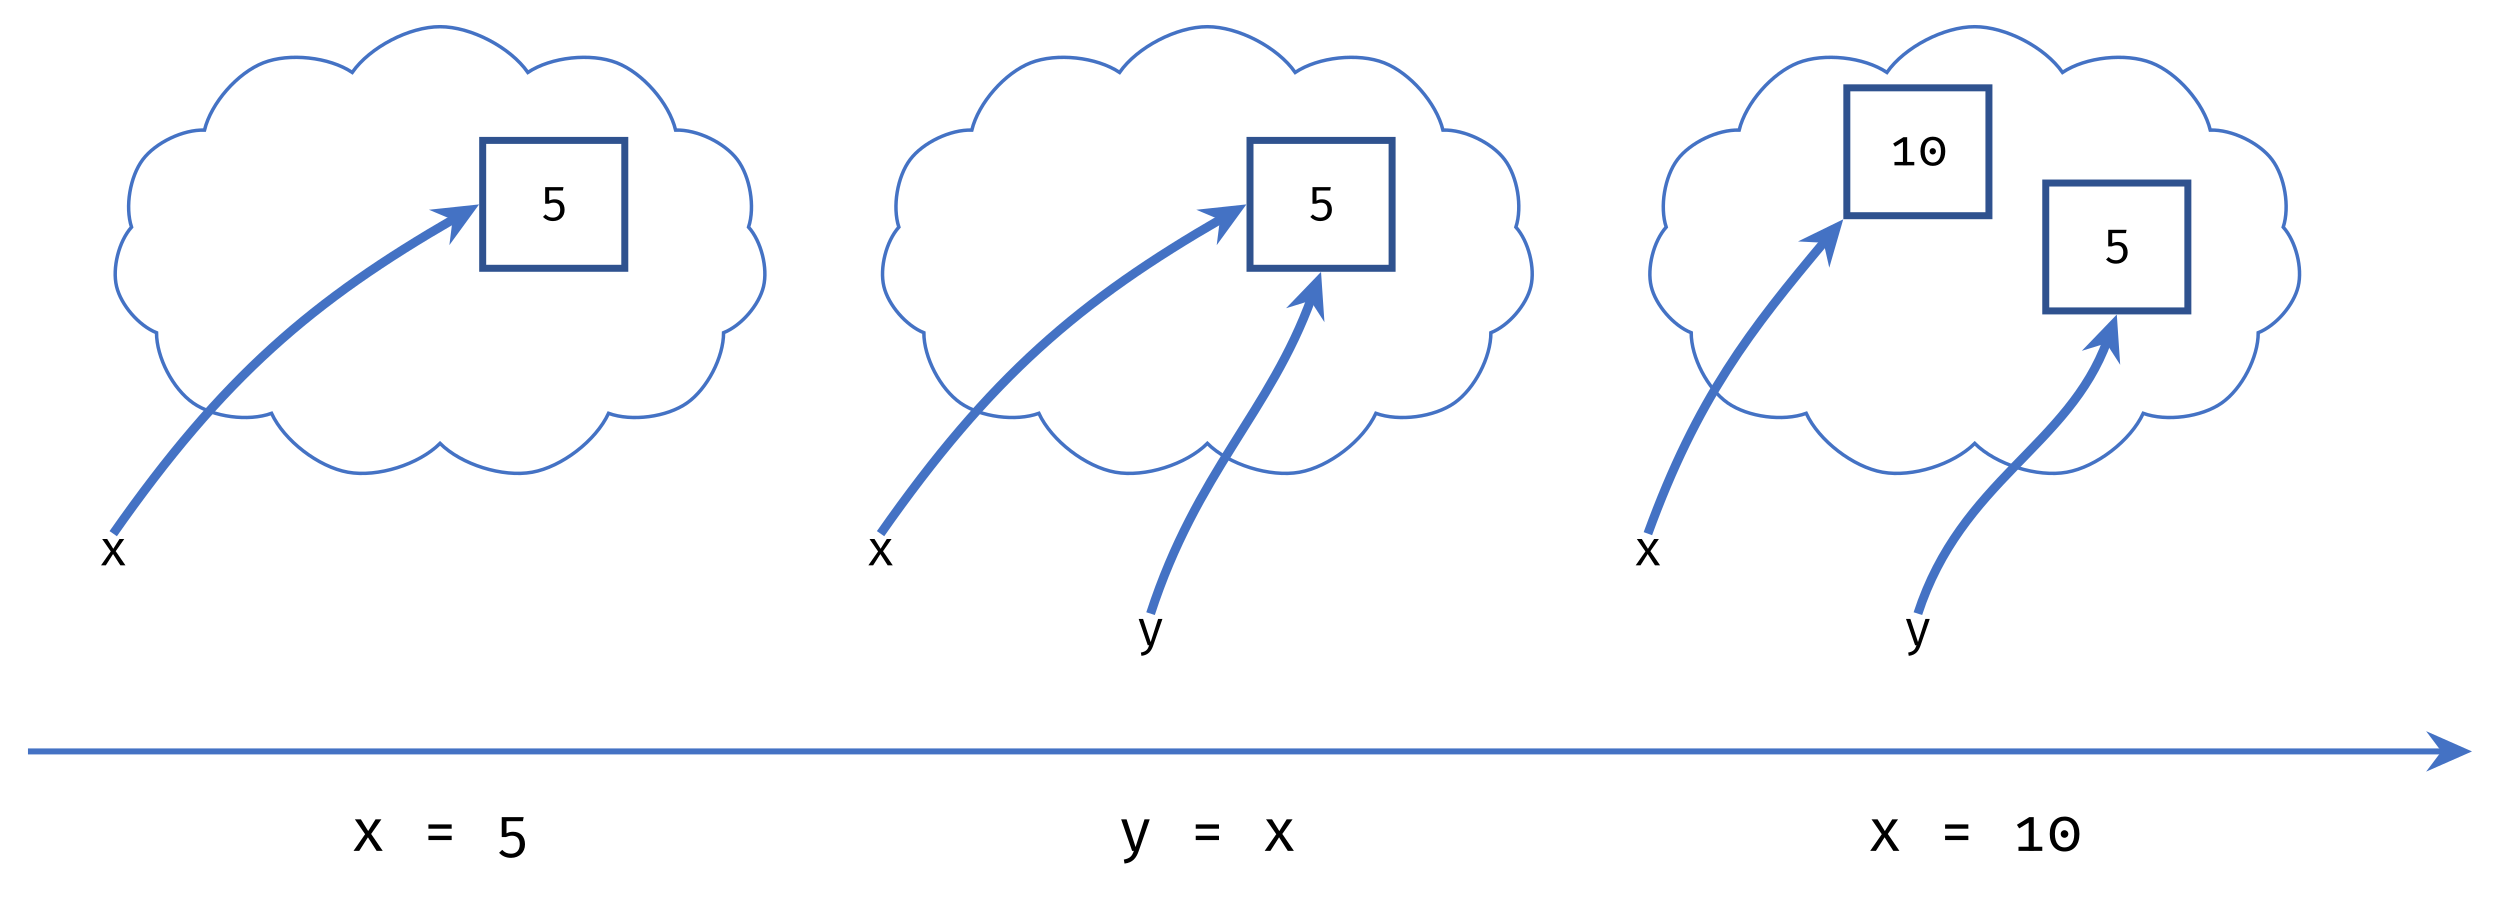
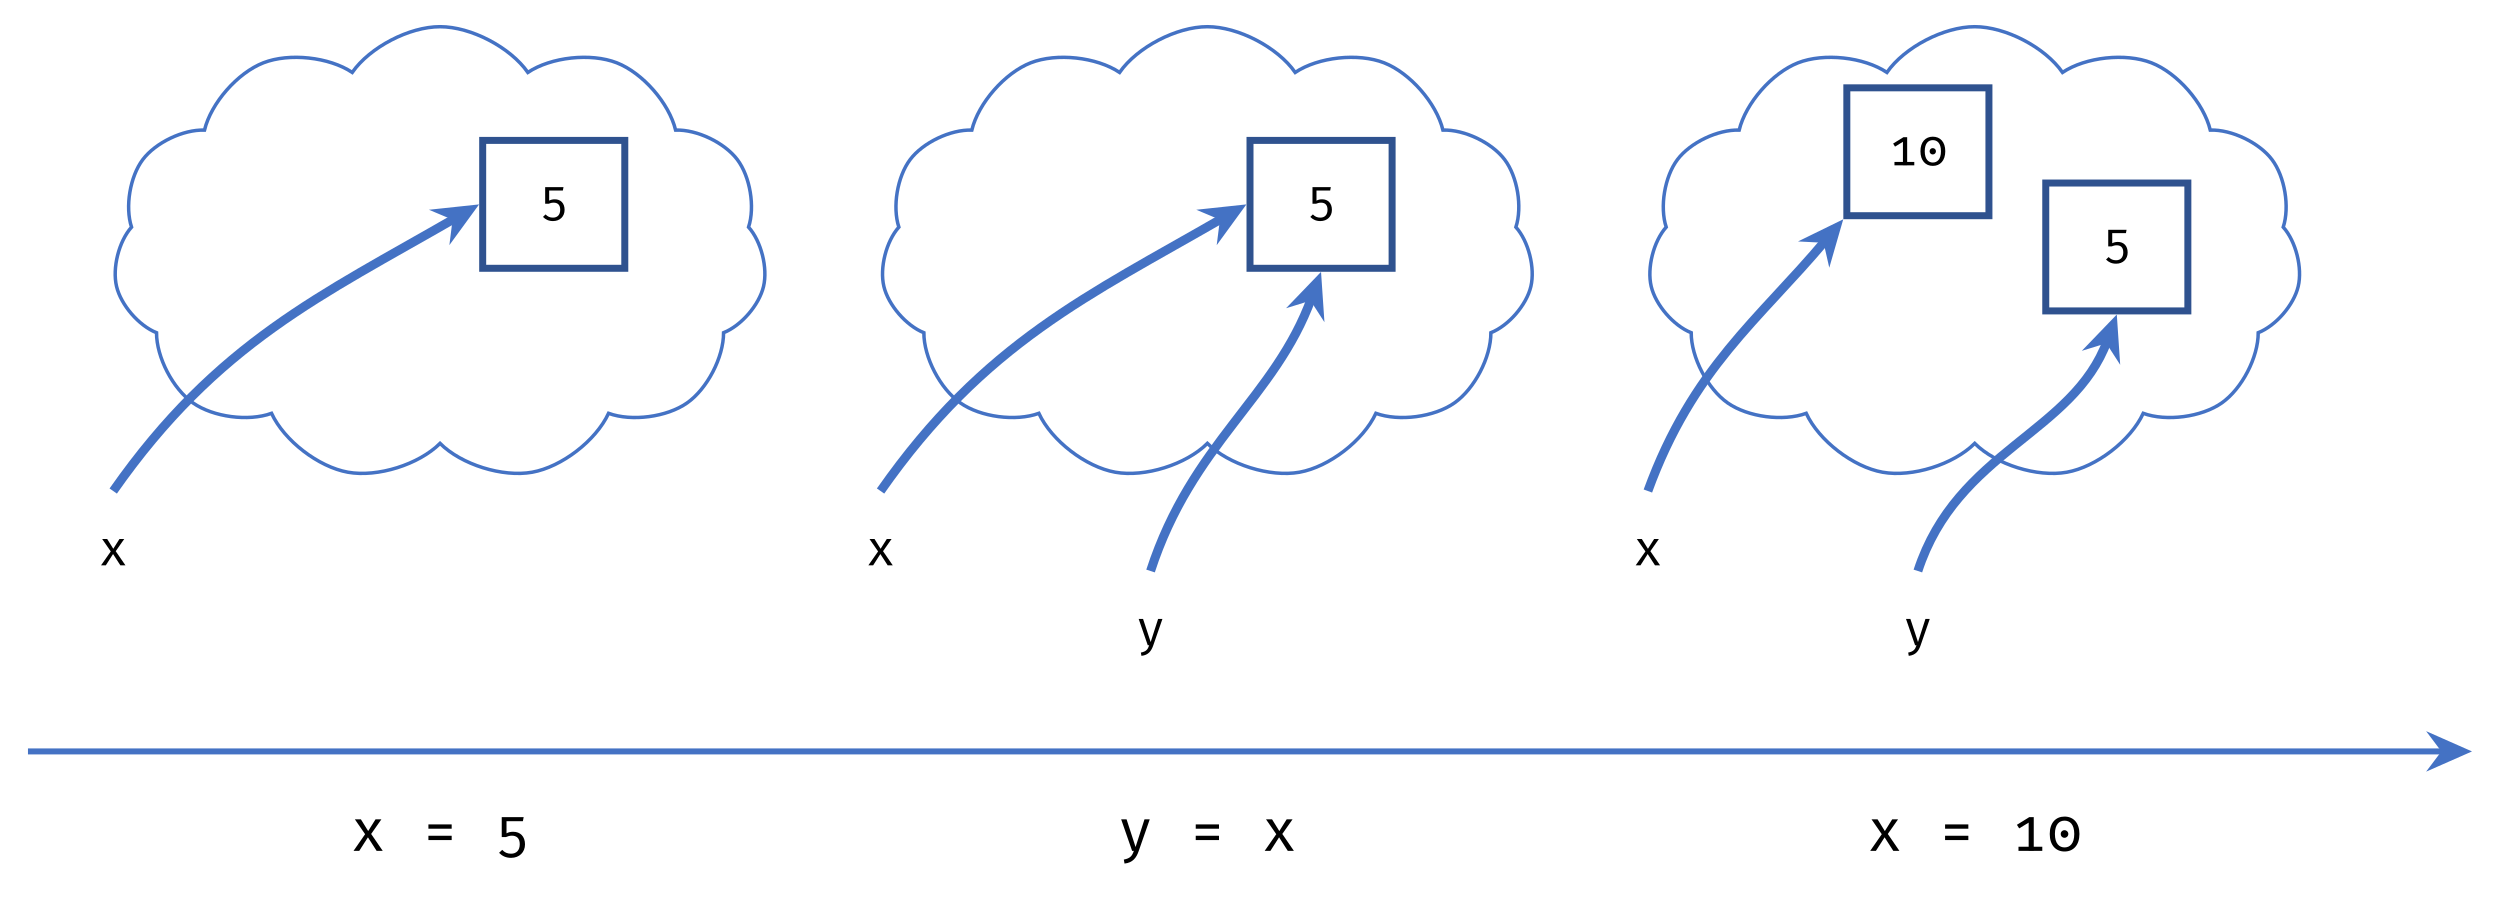
<svg xmlns="http://www.w3.org/2000/svg" xmlns:xlink="http://www.w3.org/1999/xlink" viewBox="0 0 498.717 180.569">
  <defs>
    <g>
      <g id="glyph-0-0">
        <path d="M 4.938 -5.609 L 1.281 -5.609 L 1.281 -2.297 L 1.969 -2.297 C 2.297 -2.422 2.562 -2.516 2.984 -2.516 C 3.703 -2.516 4.281 -2.156 4.281 -1.109 C 4.281 -0.094 3.734 0.469 2.844 0.469 C 2.203 0.469 1.781 0.266 1.359 -0.172 L 0.844 0.328 C 1.359 0.844 1.969 1.156 2.844 1.156 C 4.234 1.156 5.156 0.234 5.156 -1.078 C 5.156 -2.406 4.375 -3.188 3.203 -3.188 C 2.781 -3.188 2.438 -3.109 2.078 -2.922 L 2.078 -4.938 L 4.812 -4.938 Z M 4.938 -5.609 " />
      </g>
      <g id="glyph-0-1">
        <path d="M 1.516 0 L 2.953 -2.25 L 4.406 0 L 5.422 0 L 3.484 -2.812 L 5.188 -5.25 L 4.234 -5.25 L 3 -3.297 L 1.781 -5.25 L 0.781 -5.25 L 2.5 -2.766 L 0.562 0 Z M 1.516 0 " />
      </g>
      <g id="glyph-0-2">
        <path d="M 5.359 -5.25 L 4.5 -5.25 L 3.016 -0.641 L 1.5 -5.25 L 0.625 -5.25 L 2.438 0 L 2.719 0 C 2.453 0.812 2.141 1.25 1.062 1.453 L 1.172 2.109 C 2.578 1.969 3.156 1.109 3.531 0.031 Z M 5.359 -5.25 " />
      </g>
      <g id="glyph-0-3">
        <path d="M 5.266 -0.688 L 3.844 -0.688 L 3.844 -5.609 L 3.094 -5.609 L 1.047 -4.344 L 1.422 -3.734 L 3 -4.703 L 3 -0.688 L 1.312 -0.688 L 1.312 0 L 3 0 L 3 0.016 L 3.844 0.016 L 3.844 0 L 5.266 0 Z M 5.266 -0.688 " />
      </g>
      <g id="glyph-0-4">
        <path d="M 2.984 -5.719 C 1.531 -5.719 0.516 -4.672 0.516 -2.812 C 0.516 -0.953 1.531 0.109 2.984 0.109 C 4.453 0.109 5.469 -0.953 5.469 -2.812 C 5.469 -4.672 4.453 -5.719 2.984 -5.719 Z M 2.984 -5.031 C 3.844 -5.031 4.609 -4.453 4.609 -2.812 C 4.609 -1.172 3.844 -0.562 2.984 -0.562 C 2.141 -0.562 1.375 -1.172 1.375 -2.812 C 1.375 -4.453 2.141 -5.031 2.984 -5.031 Z M 2.969 -3.438 C 2.609 -3.438 2.344 -3.156 2.344 -2.812 C 2.344 -2.453 2.609 -2.172 2.969 -2.172 C 3.344 -2.172 3.609 -2.453 3.609 -2.812 C 3.609 -3.156 3.344 -3.438 2.969 -3.438 Z M 2.969 -3.438 " />
      </g>
      <g id="glyph-1-0">
        <path d="M 1.812 0 L 3.547 -2.703 L 5.281 0 L 6.5 0 L 4.188 -3.375 L 6.234 -6.297 L 5.062 -6.297 L 3.594 -3.953 L 2.141 -6.297 L 0.938 -6.297 L 2.984 -3.328 L 0.672 0 Z M 1.812 0 " />
      </g>
      <g id="glyph-1-1">
        <path d="M 5.906 -5.281 L 1.266 -5.281 L 1.266 -4.422 L 5.906 -4.422 Z M 5.906 -3.016 L 1.266 -3.016 L 1.266 -2.156 L 5.906 -2.156 Z M 5.906 -3.016 " />
      </g>
      <g id="glyph-1-2">
        <path d="M 5.922 -6.734 L 1.547 -6.734 L 1.547 -2.75 L 2.359 -2.75 C 2.75 -2.906 3.078 -3.031 3.578 -3.031 C 4.453 -3.031 5.141 -2.578 5.141 -1.328 C 5.141 -0.109 4.469 0.562 3.406 0.562 C 2.641 0.562 2.125 0.312 1.641 -0.203 L 1.016 0.391 C 1.641 1.016 2.359 1.391 3.406 1.391 C 5.062 1.391 6.188 0.281 6.188 -1.297 C 6.188 -2.875 5.25 -3.812 3.844 -3.812 C 3.328 -3.812 2.922 -3.734 2.5 -3.5 L 2.5 -5.922 L 5.766 -5.922 Z M 5.922 -6.734 " />
      </g>
      <g id="glyph-1-3">
        <path d="M 6.438 -6.297 L 5.391 -6.297 L 3.609 -0.766 L 1.812 -6.297 L 0.734 -6.297 L 2.922 0 L 3.266 0 C 2.938 0.969 2.562 1.5 1.266 1.734 L 1.406 2.531 C 3.078 2.359 3.797 1.328 4.234 0.031 Z M 6.438 -6.297 " />
      </g>
      <g id="glyph-1-4">
        <path d="M 6.312 -0.828 L 4.609 -0.828 L 4.609 -6.734 L 3.719 -6.734 L 1.25 -5.203 L 1.703 -4.484 L 3.594 -5.641 L 3.594 -0.828 L 1.562 -0.828 L 1.562 0 L 3.594 0 L 3.594 0.016 L 4.609 0.016 L 4.609 0 L 6.312 0 Z M 6.312 -0.828 " />
      </g>
      <g id="glyph-1-5">
        <path d="M 3.578 -6.844 C 1.828 -6.844 0.625 -5.594 0.625 -3.375 C 0.625 -1.141 1.828 0.125 3.578 0.125 C 5.344 0.125 6.547 -1.141 6.547 -3.375 C 6.547 -5.594 5.344 -6.844 3.578 -6.844 Z M 3.578 -6.031 C 4.609 -6.031 5.516 -5.328 5.516 -3.375 C 5.516 -1.406 4.609 -0.688 3.578 -0.688 C 2.562 -0.688 1.656 -1.406 1.656 -3.375 C 1.656 -5.328 2.562 -6.031 3.578 -6.031 Z M 3.562 -4.125 C 3.125 -4.125 2.812 -3.797 2.812 -3.375 C 2.812 -2.938 3.125 -2.609 3.562 -2.609 C 4 -2.609 4.328 -2.938 4.328 -3.375 C 4.328 -3.797 4 -4.125 3.562 -4.125 Z M 3.562 -4.125 " />
      </g>
    </g>
    <clipPath id="clip-0">
      <path clip-rule="nonzero" d="M 468 130 L 498.719 130 L 498.719 170 L 468 170 Z M 468 130 " />
    </clipPath>
  </defs>
  <path fill="none" stroke-width="1.196" stroke-linecap="butt" stroke-linejoin="miter" stroke="rgb(26.668%,44.707%,76.862%)" stroke-opacity="1" stroke-miterlimit="10" d="M -82.206 -99.214 L 399.681 -99.214 " transform="matrix(1,0,0,-1,87.784,50.684)" />
  <path fill-rule="nonzero" fill="rgb(26.668%,44.707%,76.862%)" fill-opacity="1" d="M 491.652 149.898 L 485.832 147.328 L 487.766 149.898 L 485.832 152.465 Z M 491.652 149.898 " />
  <g clip-path="url(#clip-0)">
    <path fill="none" stroke-width="1.196" stroke-linecap="butt" stroke-linejoin="miter" stroke="rgb(26.668%,44.707%,76.862%)" stroke-opacity="1" stroke-miterlimit="10" d="M 7.58 -0.001 L 1.76 2.57 L 3.693 -0.001 L 1.76 -2.567 Z M 7.58 -0.001 " transform="matrix(1,0,0,-1,484.0725,149.8978)" />
  </g>
  <path fill="none" stroke-width="0.697" stroke-linecap="butt" stroke-linejoin="miter" stroke="rgb(26.668%,44.707%,76.862%)" stroke-opacity="1" stroke-miterlimit="10" d="M 17.517 36.239 C 13.989 41.274 6.146 45.356 0.001 45.356 C -6.147 45.356 -13.991 41.274 -17.518 36.239 C -22.136 39.313 -30.073 40.172 -35.241 38.157 C -40.413 36.137 -45.682 30.125 -46.991 24.731 C -51.237 24.875 -56.749 22.239 -59.304 18.844 C -61.854 15.45 -62.862 9.414 -61.546 5.375 C -64.073 2.539 -65.409 -2.757 -64.534 -6.453 C -63.659 -10.148 -60.089 -14.285 -56.561 -15.687 C -56.561 -20.605 -53.3 -26.878 -49.276 -29.699 C -45.253 -32.519 -38.237 -33.449 -33.616 -31.773 C -31.096 -37.207 -24.268 -42.464 -18.37 -43.519 C -12.472 -44.57 -4.245 -41.996 0.001 -37.769 C 4.243 -41.996 12.47 -44.57 18.368 -43.519 C 24.267 -42.468 31.095 -37.207 33.618 -31.773 C 38.236 -33.449 45.247 -32.523 49.271 -29.703 C 53.294 -26.882 56.56 -20.605 56.56 -15.687 C 60.087 -14.285 63.657 -10.152 64.532 -6.457 C 65.407 -2.761 64.071 2.539 61.544 5.375 C 62.864 9.414 61.861 15.442 59.31 18.836 C 56.755 22.231 51.236 24.875 46.993 24.731 C 45.681 30.125 40.423 36.137 35.251 38.157 C 30.079 40.172 22.138 39.317 17.517 36.239 Z M 17.517 36.239 " transform="matrix(1,0,0,-1,87.784,50.684)" />
  <path fill-rule="nonzero" fill="rgb(100%,100%,100%)" fill-opacity="1" stroke-width="1.395" stroke-linecap="butt" stroke-linejoin="miter" stroke="rgb(18.43%,32.158%,56.078%)" stroke-opacity="1" stroke-miterlimit="10" d="M 8.505 -2.836 L 36.853 -2.836 L 36.853 22.676 L 8.505 22.676 Z M 8.505 -2.836 " transform="matrix(1,0,0,-1,87.784,50.684)" />
  <g fill="rgb(0%,0%,0%)" fill-opacity="1">
    <use xlink:href="#glyph-0-0" x="107.472" y="42.945" />
  </g>
  <g fill="rgb(0%,0%,0%)" fill-opacity="1">
    <use xlink:href="#glyph-0-1" x="19.598" y="112.77" />
  </g>
-   <path fill="none" stroke-width="1.793" stroke-linecap="butt" stroke-linejoin="miter" stroke="rgb(26.668%,44.707%,76.862%)" stroke-opacity="1" stroke-miterlimit="10" d="M -65.198 -55.777 C -43.225 -24.394 -25.37 -9.234 2.997 7.145 " transform="matrix(1,0,0,-1,87.784,50.684)" />
-   <path fill-rule="nonzero" fill="rgb(26.668%,44.707%,76.862%)" fill-opacity="1" stroke-width="1.531" stroke-linecap="butt" stroke-linejoin="miter" stroke="rgb(26.668%,44.707%,76.862%)" stroke-opacity="1" stroke-miterlimit="10" d="M 7.161 -0.002 L 2.251 2.175 L 3.901 -0 L 2.253 -2.175 Z M 7.161 -0.002 " transform="matrix(0.86601,-0.5,-0.5,-0.86601,87.73517,45.29794)" />
+   <path fill="none" stroke-width="1.793" stroke-linecap="butt" stroke-linejoin="miter" stroke="rgb(26.668%,44.707%,76.862%)" stroke-opacity="1" stroke-miterlimit="10" d="M -65.198 -47.269 C -44.421 -17.601 -23.561 -8.191 2.997 7.145 " transform="matrix(1,0,0,-1,87.784,50.684)" />
+   <path fill-rule="nonzero" fill="rgb(26.668%,44.707%,76.862%)" fill-opacity="1" stroke-width="1.531" stroke-linecap="butt" stroke-linejoin="miter" stroke="rgb(26.668%,44.707%,76.862%)" stroke-opacity="1" stroke-miterlimit="10" d="M 7.161 -0.002 L 2.251 2.174 L 3.901 -0 L 2.253 -2.175 Z M 7.161 -0.002 " transform="matrix(0.86601,-0.49998,-0.49998,-0.86601,87.73517,45.29778)" />
  <g fill="rgb(0%,0%,0%)" fill-opacity="1">
    <use xlink:href="#glyph-1-0" x="69.851" y="169.739" />
  </g>
  <g fill="rgb(0%,0%,0%)" fill-opacity="1">
    <use xlink:href="#glyph-1-1" x="84.197" y="169.739" />
  </g>
  <g fill="rgb(0%,0%,0%)" fill-opacity="1">
    <use xlink:href="#glyph-1-2" x="98.543" y="169.739" />
  </g>
  <path fill="none" stroke-width="0.697" stroke-linecap="butt" stroke-linejoin="miter" stroke="rgb(26.668%,44.707%,76.862%)" stroke-opacity="1" stroke-miterlimit="10" d="M 170.591 36.239 C 167.064 41.274 159.22 45.356 153.071 45.356 C 146.927 45.356 139.083 41.274 135.556 36.239 C 130.939 39.313 123.001 40.172 117.829 38.157 C 112.661 36.137 107.392 30.125 106.079 24.731 C 101.833 24.875 96.321 22.239 93.771 18.844 C 91.216 15.45 90.208 9.414 91.525 5.375 C 89.001 2.539 87.661 -2.757 88.536 -6.453 C 89.411 -10.148 92.986 -14.285 96.513 -15.687 C 96.509 -20.605 99.771 -26.878 103.798 -29.699 C 107.821 -32.519 114.837 -33.449 119.454 -31.773 C 121.978 -37.207 128.806 -42.464 134.704 -43.519 C 140.599 -44.57 148.829 -41.996 153.071 -37.769 C 157.318 -41.996 165.544 -44.57 171.439 -43.519 C 177.337 -42.468 184.169 -37.207 186.689 -31.773 C 191.31 -33.449 198.318 -32.523 202.341 -29.703 C 206.368 -26.882 209.634 -20.605 209.63 -15.687 C 213.161 -14.285 216.732 -10.152 217.607 -6.457 C 218.482 -2.761 217.142 2.539 214.618 5.375 C 215.935 9.414 214.935 15.442 212.38 18.836 C 209.829 22.231 204.31 24.875 200.064 24.731 C 198.751 30.125 193.493 36.137 188.321 38.157 C 183.15 40.172 175.208 39.317 170.591 36.239 Z M 170.591 36.239 " transform="matrix(1,0,0,-1,87.784,50.684)" />
  <path fill-rule="nonzero" fill="rgb(100%,100%,100%)" fill-opacity="1" stroke-width="1.395" stroke-linecap="butt" stroke-linejoin="miter" stroke="rgb(18.43%,32.158%,56.078%)" stroke-opacity="1" stroke-miterlimit="10" d="M 161.575 -2.836 L 189.923 -2.836 L 189.923 22.676 L 161.575 22.676 Z M 161.575 -2.836 " transform="matrix(1,0,0,-1,87.784,50.684)" />
  <g fill="rgb(0%,0%,0%)" fill-opacity="1">
    <use xlink:href="#glyph-0-0" x="260.543" y="42.945" />
  </g>
  <g fill="rgb(0%,0%,0%)" fill-opacity="1">
    <use xlink:href="#glyph-0-1" x="172.669" y="112.77" />
  </g>
  <g fill="rgb(0%,0%,0%)" fill-opacity="1">
    <use xlink:href="#glyph-0-2" x="226.527" y="128.724" />
  </g>
-   <path fill="none" stroke-width="1.793" stroke-linecap="butt" stroke-linejoin="miter" stroke="rgb(26.668%,44.707%,76.862%)" stroke-opacity="1" stroke-miterlimit="10" d="M 87.876 -55.777 C 109.849 -24.394 127.704 -9.234 156.071 7.145 " transform="matrix(1,0,0,-1,87.784,50.684)" />
-   <path fill-rule="nonzero" fill="rgb(26.668%,44.707%,76.862%)" fill-opacity="1" stroke-width="1.531" stroke-linecap="butt" stroke-linejoin="miter" stroke="rgb(26.668%,44.707%,76.862%)" stroke-opacity="1" stroke-miterlimit="10" d="M 7.159 -0 L 2.253 2.174 L 3.902 -0.001 L 2.254 -2.175 Z M 7.159 -0 " transform="matrix(0.86601,-0.5,-0.5,-0.86601,240.8078,45.29794)" />
-   <path fill="none" stroke-width="1.793" stroke-linecap="butt" stroke-linejoin="miter" stroke="rgb(26.668%,44.707%,76.862%)" stroke-opacity="1" stroke-miterlimit="10" d="M 141.736 -71.73 C 150.958 -43.343 165.54 -31.578 173.853 -8.75 " transform="matrix(1,0,0,-1,87.784,50.684)" />
-   <path fill-rule="nonzero" fill="rgb(26.668%,44.707%,76.862%)" fill-opacity="1" stroke-width="1.531" stroke-linecap="butt" stroke-linejoin="miter" stroke="rgb(26.668%,44.707%,76.862%)" stroke-opacity="1" stroke-miterlimit="10" d="M 7.161 -0.002 L 2.253 2.173 L 3.901 0 L 2.252 -2.175 Z M 7.161 -0.002 " transform="matrix(0.34203,-0.93967,-0.93967,-0.34203,260.4316,62.73956)" />
+   <path fill="none" stroke-width="1.793" stroke-linecap="butt" stroke-linejoin="miter" stroke="rgb(26.668%,44.707%,76.862%)" stroke-opacity="1" stroke-miterlimit="10" d="M 87.876 -47.269 C 108.65 -17.601 129.509 -8.191 156.071 7.145 " transform="matrix(1,0,0,-1,87.784,50.684)" />
+   <path fill-rule="nonzero" fill="rgb(26.668%,44.707%,76.862%)" fill-opacity="1" stroke-width="1.531" stroke-linecap="butt" stroke-linejoin="miter" stroke="rgb(26.668%,44.707%,76.862%)" stroke-opacity="1" stroke-miterlimit="10" d="M 7.159 -0 L 2.253 2.174 L 3.902 -0.001 L 2.254 -2.175 Z M 7.159 -0 " transform="matrix(0.86601,-0.49998,-0.49998,-0.86601,240.8078,45.29778)" />
+   <path fill="none" stroke-width="1.793" stroke-linecap="butt" stroke-linejoin="miter" stroke="rgb(26.668%,44.707%,76.862%)" stroke-opacity="1" stroke-miterlimit="10" d="M 141.736 -63.226 C 150.025 -37.711 166.575 -28.742 173.853 -8.75 " transform="matrix(1,0,0,-1,87.784,50.684)" />
+   <path fill-rule="nonzero" fill="rgb(26.668%,44.707%,76.862%)" fill-opacity="1" stroke-width="1.531" stroke-linecap="butt" stroke-linejoin="miter" stroke="rgb(26.668%,44.707%,76.862%)" stroke-opacity="1" stroke-miterlimit="10" d="M 7.161 -0.002 L 2.253 2.173 L 3.901 0 L 2.252 -2.175 Z M 7.161 -0.002 " transform="matrix(0.34201,-0.93968,-0.93968,-0.34201,260.4318,62.7397)" />
  <g fill="rgb(0%,0%,0%)" fill-opacity="1">
    <use xlink:href="#glyph-1-3" x="222.922" y="169.739" />
  </g>
  <g fill="rgb(0%,0%,0%)" fill-opacity="1">
    <use xlink:href="#glyph-1-1" x="237.268" y="169.739" />
  </g>
  <g fill="rgb(0%,0%,0%)" fill-opacity="1">
    <use xlink:href="#glyph-1-0" x="251.614" y="169.739" />
  </g>
  <path fill="none" stroke-width="0.697" stroke-linecap="butt" stroke-linejoin="miter" stroke="rgb(26.668%,44.707%,76.862%)" stroke-opacity="1" stroke-miterlimit="10" d="M 323.661 36.239 C 320.138 41.274 312.294 45.356 306.146 45.356 C 299.997 45.356 292.154 41.274 288.63 36.239 C 284.009 39.313 276.075 40.172 270.904 38.157 C 265.736 36.137 260.466 30.125 259.154 24.731 C 254.907 24.875 249.396 22.239 246.841 18.844 C 244.29 15.45 243.282 9.414 244.599 5.375 C 242.075 2.539 240.736 -2.757 241.611 -6.453 C 242.486 -10.148 246.056 -14.285 249.587 -15.687 C 249.583 -20.605 252.845 -26.878 256.868 -29.699 C 260.896 -32.519 267.911 -33.449 272.529 -31.773 C 275.052 -37.207 281.876 -42.464 287.775 -43.519 C 293.673 -44.57 301.9 -41.996 306.146 -37.769 C 310.392 -41.996 318.614 -44.57 324.513 -43.519 C 330.411 -42.468 337.239 -37.207 339.763 -31.773 C 344.38 -33.449 351.392 -32.523 355.415 -29.703 C 359.439 -26.882 362.708 -20.605 362.704 -15.687 C 366.232 -14.285 369.802 -10.152 370.677 -6.457 C 371.552 -2.761 370.216 2.539 367.693 5.375 C 369.009 9.414 368.005 15.442 365.454 18.836 C 362.9 22.231 357.384 24.875 353.138 24.731 C 351.825 30.125 346.568 36.137 341.396 38.157 C 336.224 40.172 328.282 39.317 323.661 36.239 Z M 323.661 36.239 " transform="matrix(1,0,0,-1,87.784,50.684)" />
  <path fill-rule="nonzero" fill="rgb(100%,100%,100%)" fill-opacity="1" stroke-width="1.395" stroke-linecap="butt" stroke-linejoin="miter" stroke="rgb(18.43%,32.158%,56.078%)" stroke-opacity="1" stroke-miterlimit="10" d="M 280.634 7.653 L 308.982 7.653 L 308.982 33.164 L 280.634 33.164 Z M 280.634 7.653 " transform="matrix(1,0,0,-1,87.784,50.684)" />
  <g fill="rgb(0%,0%,0%)" fill-opacity="1">
    <use xlink:href="#glyph-0-3" x="376.609" y="32.985" />
    <use xlink:href="#glyph-0-4" x="382.587" y="32.985" />
  </g>
  <path fill-rule="nonzero" fill="rgb(100%,100%,100%)" fill-opacity="1" stroke-width="1.395" stroke-linecap="butt" stroke-linejoin="miter" stroke="rgb(18.43%,32.158%,56.078%)" stroke-opacity="1" stroke-miterlimit="10" d="M 320.318 -11.339 L 348.665 -11.339 L 348.665 14.172 L 320.318 14.172 Z M 320.318 -11.339 " transform="matrix(1,0,0,-1,87.784,50.684)" />
  <g fill="rgb(0%,0%,0%)" fill-opacity="1">
    <use xlink:href="#glyph-0-0" x="419.283" y="51.449" />
  </g>
  <g fill="rgb(0%,0%,0%)" fill-opacity="1">
    <use xlink:href="#glyph-0-1" x="325.74" y="112.77" />
  </g>
  <g fill="rgb(0%,0%,0%)" fill-opacity="1">
    <use xlink:href="#glyph-0-2" x="379.598" y="128.724" />
  </g>
-   <path fill="none" stroke-width="1.793" stroke-linecap="butt" stroke-linejoin="miter" stroke="rgb(26.668%,44.707%,76.862%)" stroke-opacity="1" stroke-miterlimit="10" d="M 240.946 -55.777 C 250.814 -28.675 261.4 -15.136 276.368 2.704 " transform="matrix(1,0,0,-1,87.784,50.684)" />
+   <path fill="none" stroke-width="1.793" stroke-linecap="butt" stroke-linejoin="miter" stroke="rgb(26.668%,44.707%,76.862%)" stroke-opacity="1" stroke-miterlimit="10" d="M 240.946 -47.269 C 249.884 -22.718 263.142 -13.058 276.368 2.704 " transform="matrix(1,0,0,-1,87.784,50.684)" />
  <path fill-rule="nonzero" fill="rgb(26.668%,44.707%,76.862%)" fill-opacity="1" stroke-width="1.531" stroke-linecap="butt" stroke-linejoin="miter" stroke="rgb(26.668%,44.707%,76.862%)" stroke-opacity="1" stroke-miterlimit="10" d="M 7.16 -0 L 2.254 2.176 L 3.902 -0.001 L 2.254 -2.174 Z M 7.16 -0 " transform="matrix(0.64278,-0.76602,-0.76602,-0.64278,361.8897,50.67626)" />
-   <path fill="none" stroke-width="1.793" stroke-linecap="butt" stroke-linejoin="miter" stroke="rgb(26.668%,44.707%,76.862%)" stroke-opacity="1" stroke-miterlimit="10" d="M 294.806 -71.73 C 303.446 -45.14 324.931 -38.308 332.595 -17.253 " transform="matrix(1,0,0,-1,87.784,50.684)" />
+   <path fill="none" stroke-width="1.793" stroke-linecap="butt" stroke-linejoin="miter" stroke="rgb(26.668%,44.707%,76.862%)" stroke-opacity="1" stroke-miterlimit="10" d="M 294.806 -63.226 C 302.618 -39.191 325.849 -35.785 332.595 -17.253 " transform="matrix(1,0,0,-1,87.784,50.684)" />
  <path fill-rule="nonzero" fill="rgb(26.668%,44.707%,76.862%)" fill-opacity="1" stroke-width="1.531" stroke-linecap="butt" stroke-linejoin="miter" stroke="rgb(26.668%,44.707%,76.862%)" stroke-opacity="1" stroke-miterlimit="10" d="M 7.161 -0.002 L 2.254 2.174 L 3.901 0 L 2.252 -2.175 Z M 7.161 -0.002 " transform="matrix(0.34201,-0.93968,-0.93968,-0.34201,419.1741,71.24383)" />
  <g fill="rgb(0%,0%,0%)" fill-opacity="1">
    <use xlink:href="#glyph-1-0" x="372.406" y="169.739" />
  </g>
  <g fill="rgb(0%,0%,0%)" fill-opacity="1">
    <use xlink:href="#glyph-1-1" x="386.752" y="169.739" />
  </g>
  <g fill="rgb(0%,0%,0%)" fill-opacity="1">
    <use xlink:href="#glyph-1-4" x="401.098" y="169.739" />
    <use xlink:href="#glyph-1-5" x="408.272" y="169.739" />
  </g>
</svg>
